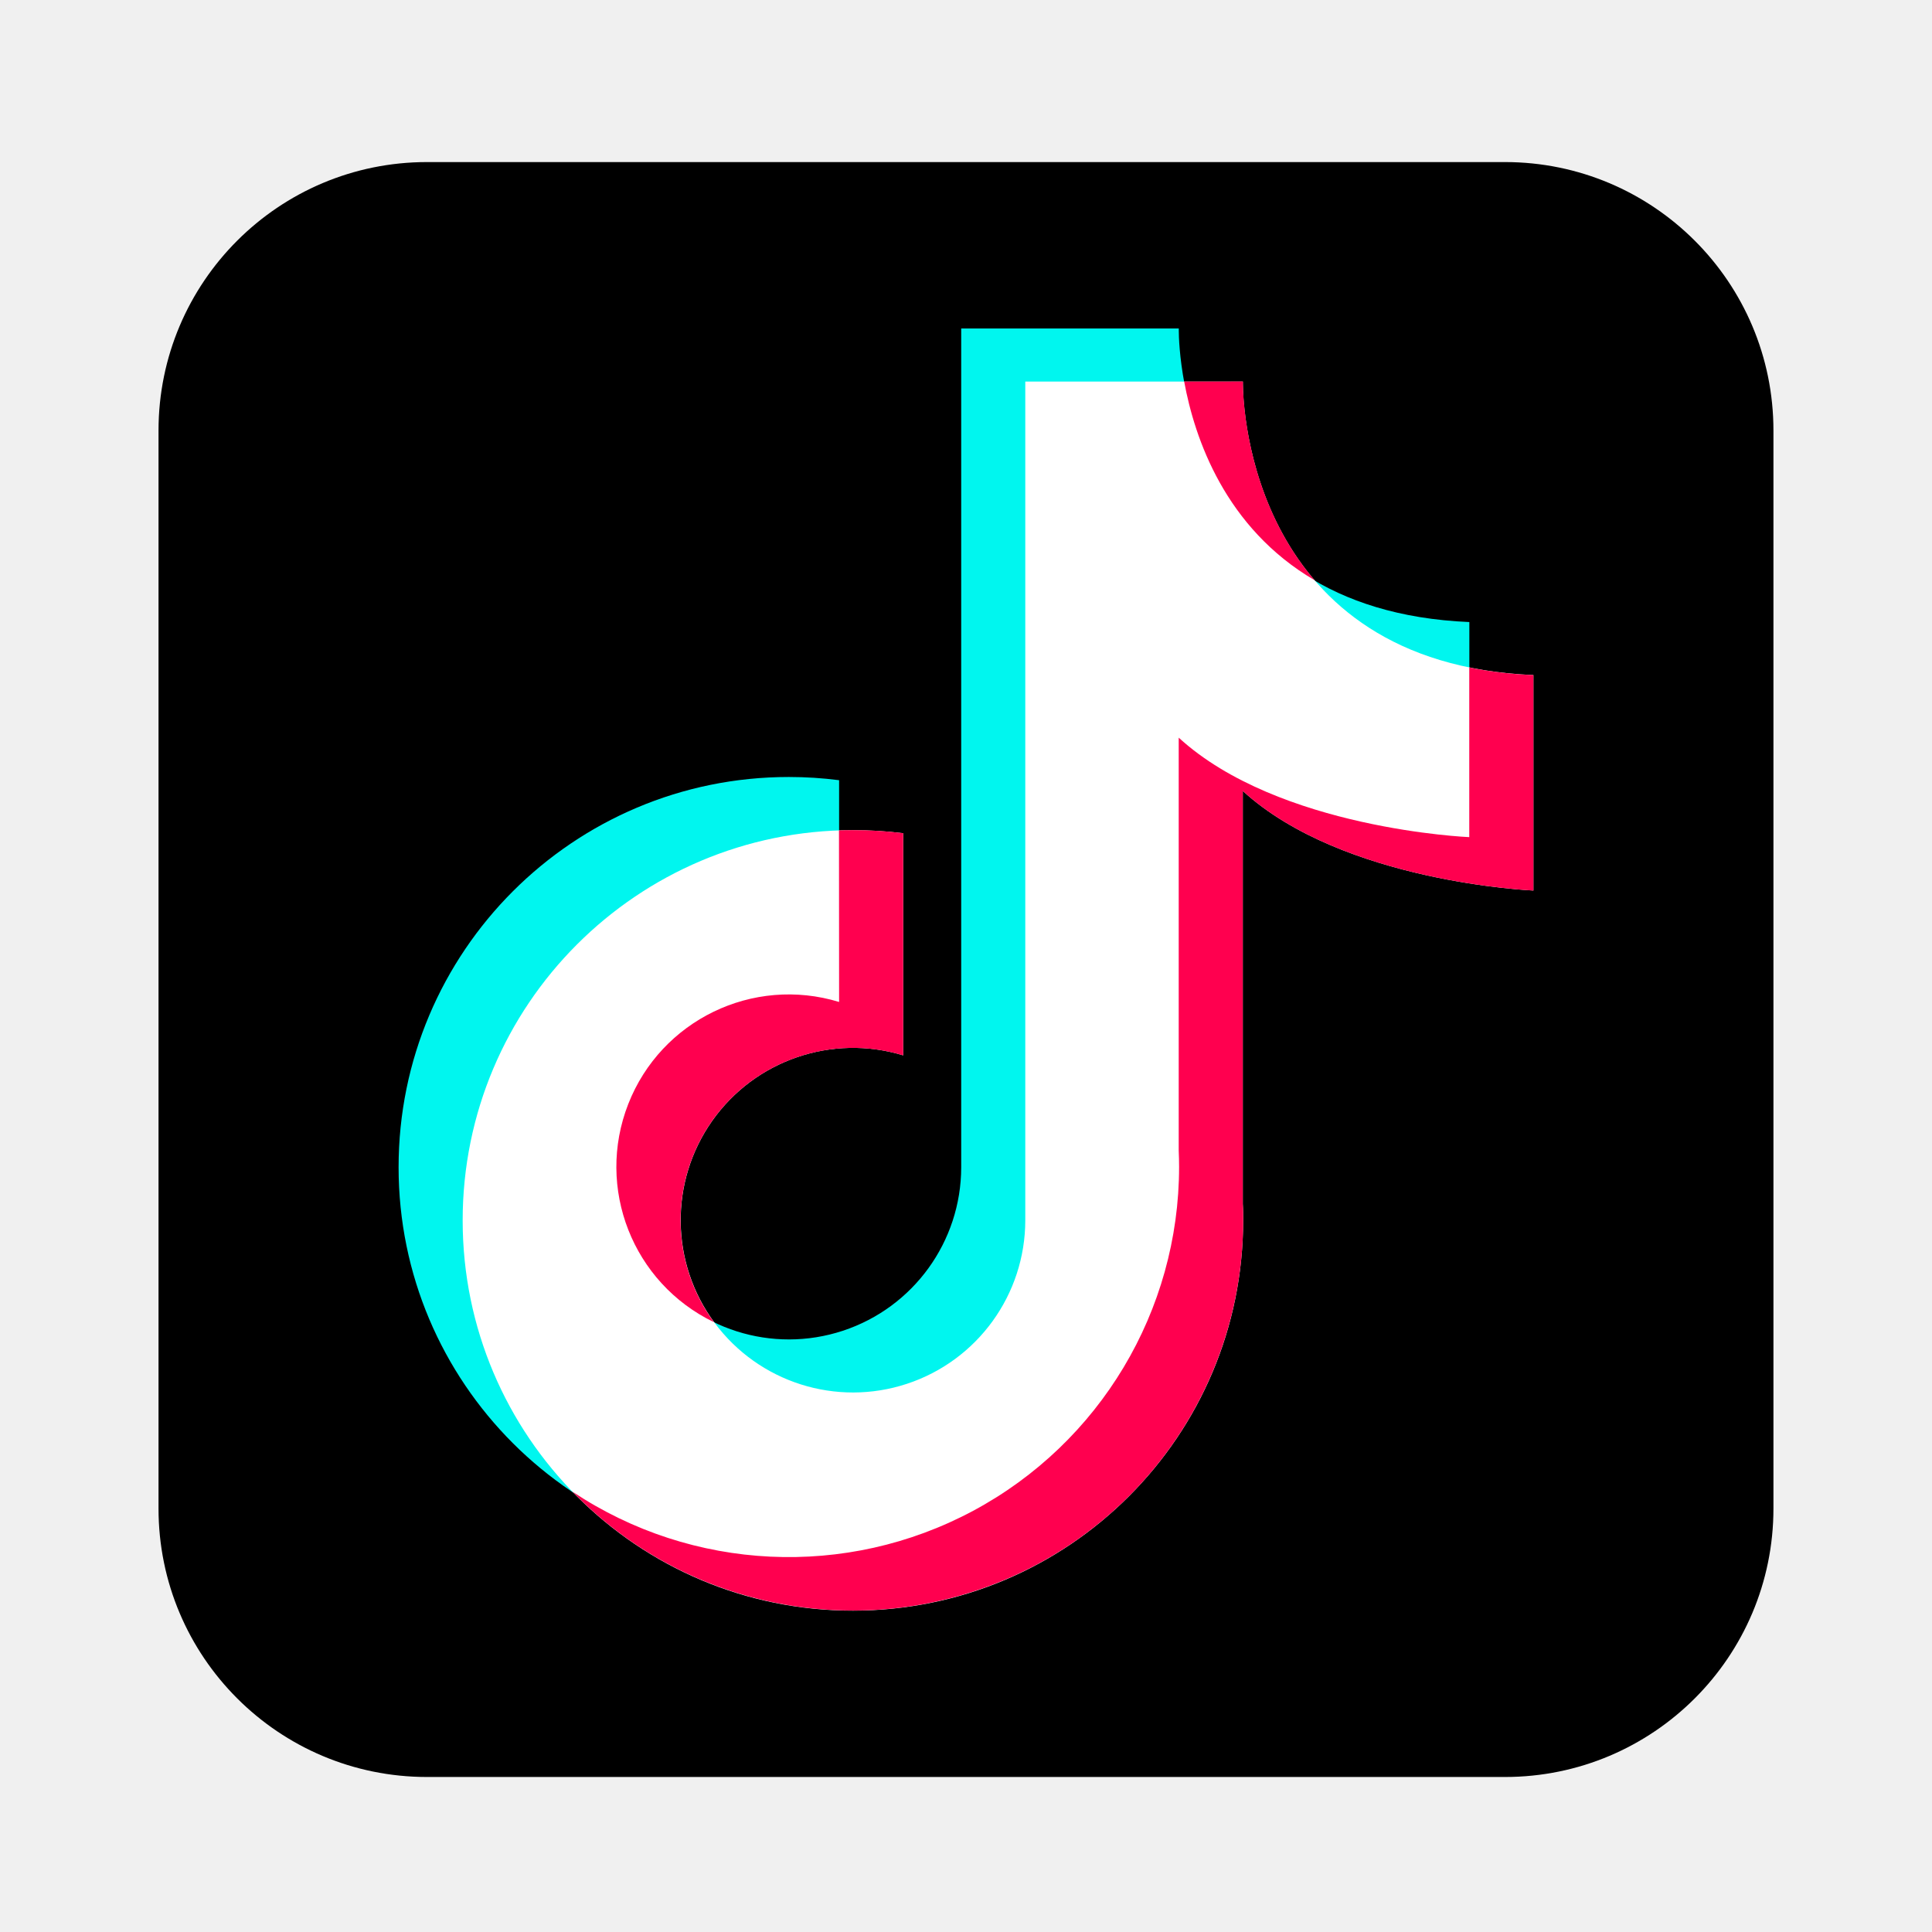
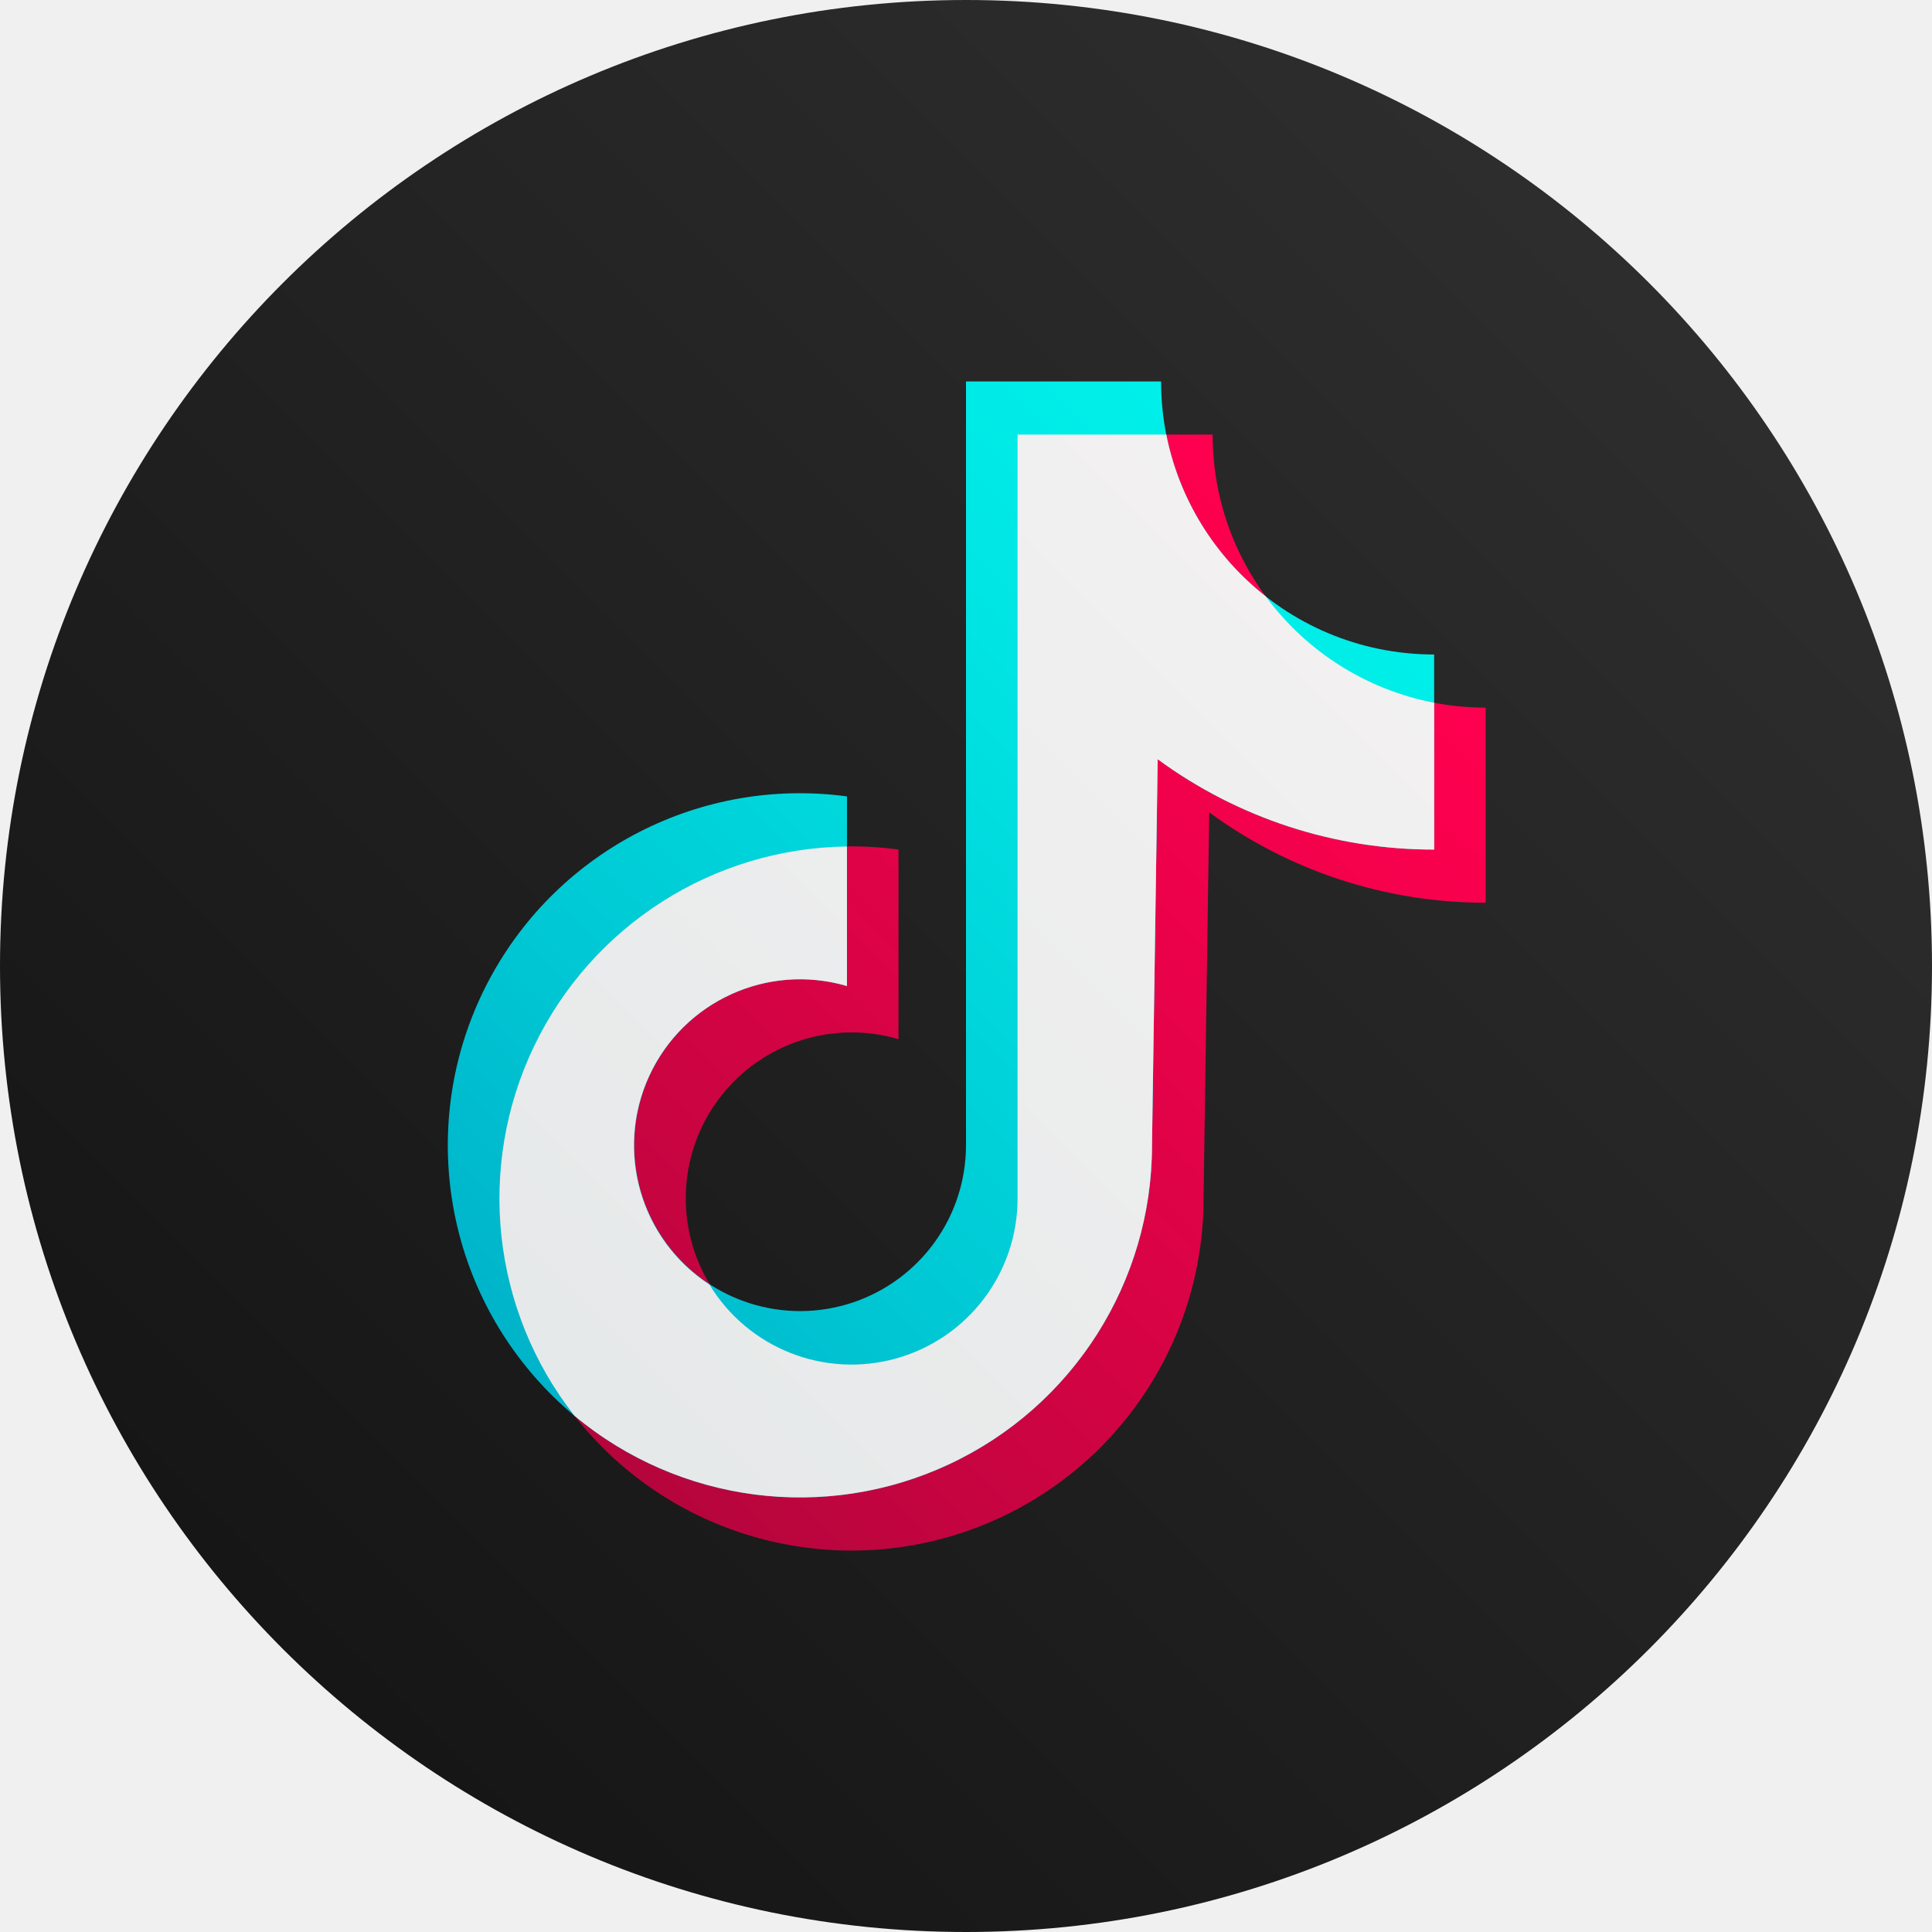
- <svg xmlns="http://www.w3.org/2000/svg" id="Apple" viewBox="0 0 512 512">
+ <svg xmlns="http://www.w3.org/2000/svg" data-name="Layer 1" id="Layer_1" viewBox="0 0 512 512">
  <defs>
-     <style>.cls-1{fill:#00f6ef;}.cls-2{fill:#fff;}.cls-3{fill:#ff004f;}</style>
+     <style>.cls-1{fill:url(#linear-gradient);}.cls-2{fill:url(#linear-gradient-2);}.cls-3{fill:url(#linear-gradient-3);}.cls-4{fill:url(#linear-gradient-4);}</style>
+     <linearGradient gradientUnits="userSpaceOnUse" id="linear-gradient" x1="-1.347" x2="510.699" y1="513.347" y2="1.301">
+       <stop offset="0" stop-color="#111" />
+       <stop offset="1" stop-color="#323232" />
+     </linearGradient>
+     <linearGradient gradientUnits="userSpaceOnUse" id="linear-gradient-2" x1="153.06" x2="368.112" y1="376.967" y2="161.914">
+       <stop offset="0" stop-color="#b5053c" />
+       <stop offset="0.233" stop-color="#c90441" />
+       <stop offset="0.737" stop-color="#f0014b" />
+       <stop offset="1" stop-color="#ff004f" />
+     </linearGradient>
+     <linearGradient gradientUnits="userSpaceOnUse" id="linear-gradient-3" x1="136.192" x2="362.722" y1="366.084" y2="139.555">
+       <stop offset="0" stop-color="#00b2c9" />
+       <stop offset="0.283" stop-color="#00c8d4" />
+       <stop offset="0.741" stop-color="#00e6e4" />
+       <stop offset="1" stop-color="#00f1ea" />
+     </linearGradient>
+     <linearGradient gradientUnits="userSpaceOnUse" id="linear-gradient-4" x1="9.279" x2="510.704" y1="506.873" y2="5.448">
+       <stop offset="0" stop-color="#dde3e4" />
+       <stop offset="1" stop-color="#fcf7f7" />
+     </linearGradient>
  </defs>
-   <rect height="427.97" rx="71.15" width="427.97" x="42.01" y="42.95" />
-   <path class="cls-1" d="M389.39,221.92V164.85c-74.6-3.15-77-70.94-77-77.31v-.48H254.73V309.33h0a45.66,45.66,0,1,1-32.36-43.71V206.76a104.57,104.57,0,0,0-13.32-.85A103.42,103.42,0,1,0,312.47,309.33c0-1.45,0-2.89-.1-4.32V195.56C338.92,219.85,389.39,221.92,389.39,221.92Z" />
-   <path class="cls-2" d="M406.37,236V178.9c-74.61-3.15-77-70.94-77-77.31v-.48H271.71V323.38h0a45.66,45.66,0,1,1-32.36-43.7V220.81A104.57,104.57,0,0,0,226,220,103.42,103.42,0,1,0,329.45,323.38c0-1.45,0-2.89-.1-4.32V209.61C355.9,233.9,406.37,236,406.37,236Z" />
-   <path class="cls-3" d="M313.82,101.11c2.78,15.14,10.9,38.81,34.57,52.66-18.09-21.07-19-48.26-19-52.18v-.48Z" />
-   <path class="cls-3" d="M406.37,236V178.9a106.46,106.46,0,0,1-17-2v44.95s-50.47-2.07-77-26.36V304.91c.06,1.43.1,2.87.1,4.32a103.43,103.43,0,0,1-160.72,86.1,103.41,103.41,0,0,0,177.7-71.95c0-1.45,0-2.89-.1-4.32V209.61C355.9,233.9,406.37,236,406.37,236Z" />
-   <path class="cls-3" d="M222.37,265.53a45.69,45.69,0,0,0-33.19,84.85,45.69,45.69,0,0,1,50.17-70.7V220.81A104.57,104.57,0,0,0,226,220c-1.23,0-2.44,0-3.66.07Z" />
+   <path class="cls-1" d="M256,0C114.615,0,0,114.615,0,256S114.615,512,256,512,512,397.385,512,256,397.385,0,256,0Z" />
+   <path class="cls-2" d="M393.729,187.531a72.364,72.364,0,0,1-72.365-72.364h-51.7V317.615a43.964,43.964,0,1,1-31.547-42.221V225.138a93.308,93.308,0,1,0,80.839,92.477l1.5-102.332a123.5,123.5,0,0,0,73.267,23.946Z" />
+   <path class="cls-3" d="M380.062,173.448A72.364,72.364,0,0,1,307.7,101.083H256V303.531a43.964,43.964,0,1,1-31.547-42.22V211.054a93.308,93.308,0,1,0,80.839,92.477L306.8,201.2a123.5,123.5,0,0,0,73.267,23.945Z" />
+   <path class="cls-4" d="M380.062,186.237a72.365,72.365,0,0,1-44.615-28.176,72.346,72.346,0,0,1-26.375-42.894H269.667V317.615a44.015,44.015,0,0,1-81.653,22.815,44.018,44.018,0,0,1,36.439-79.119V224.328a93.3,93.3,0,0,0-72.236,150.841,93.3,93.3,0,0,0,153.075-71.638L306.8,201.2a123.5,123.5,0,0,0,73.267,23.945Z" />
</svg>
